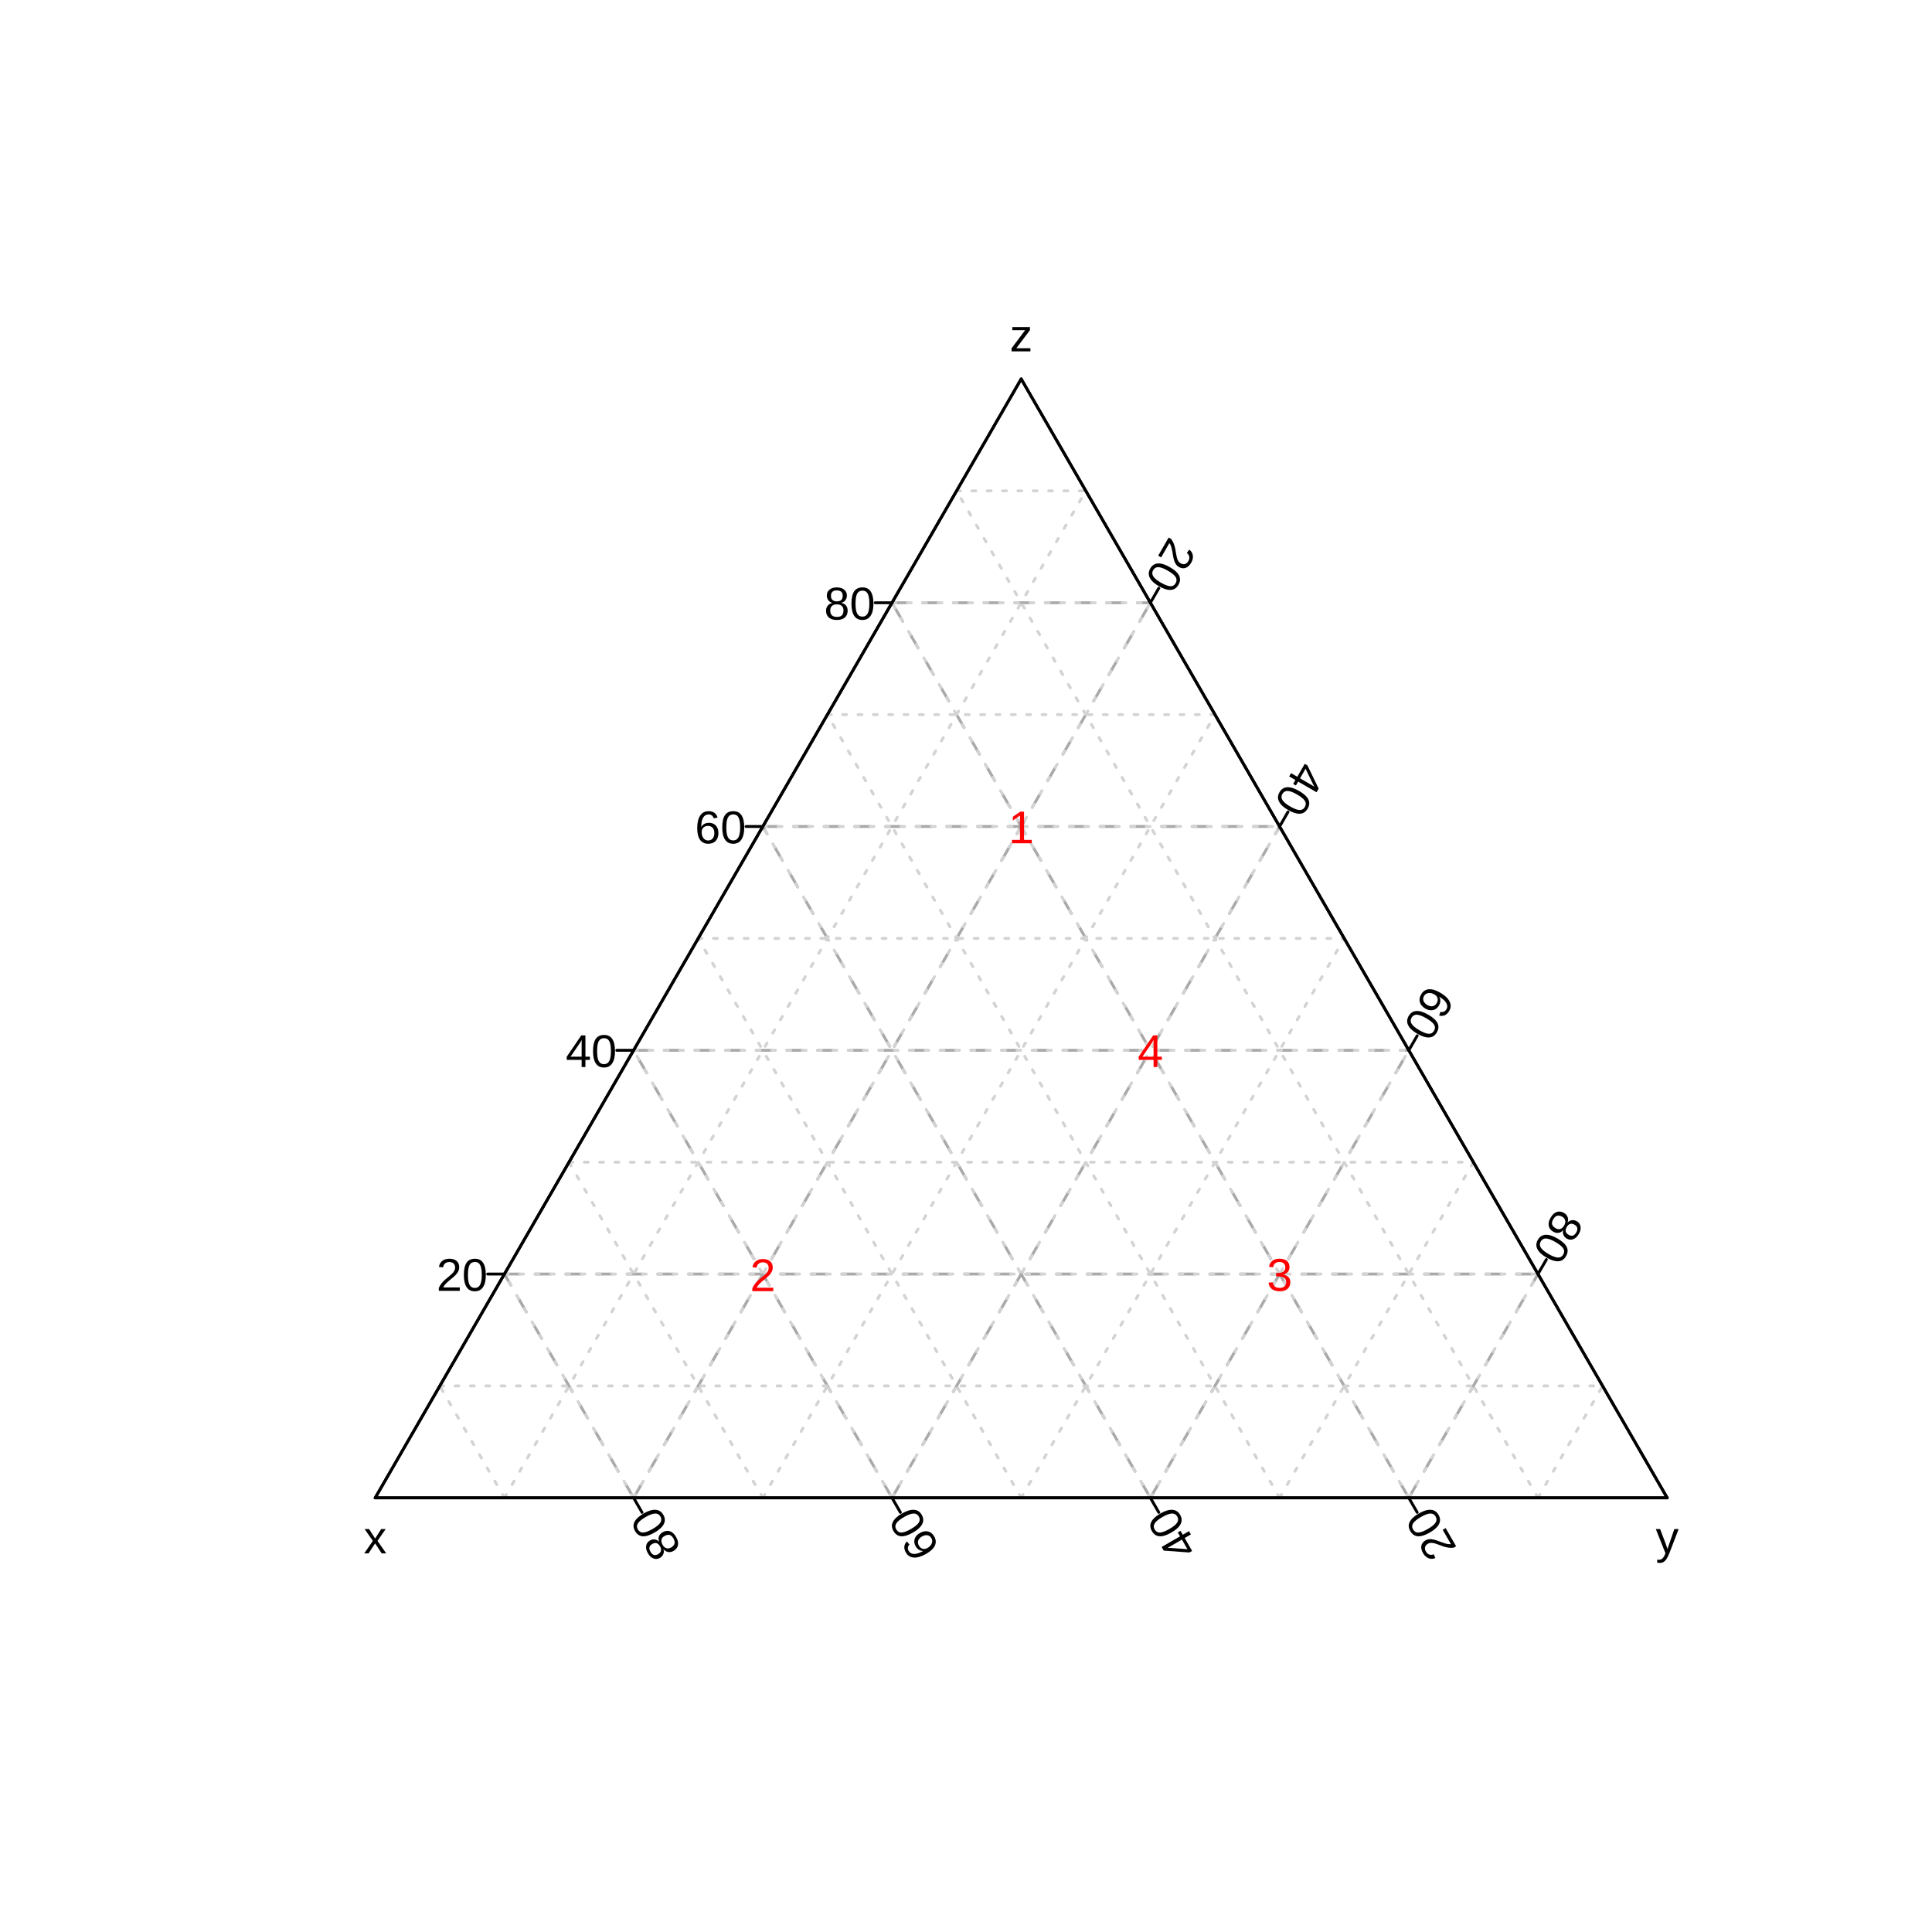
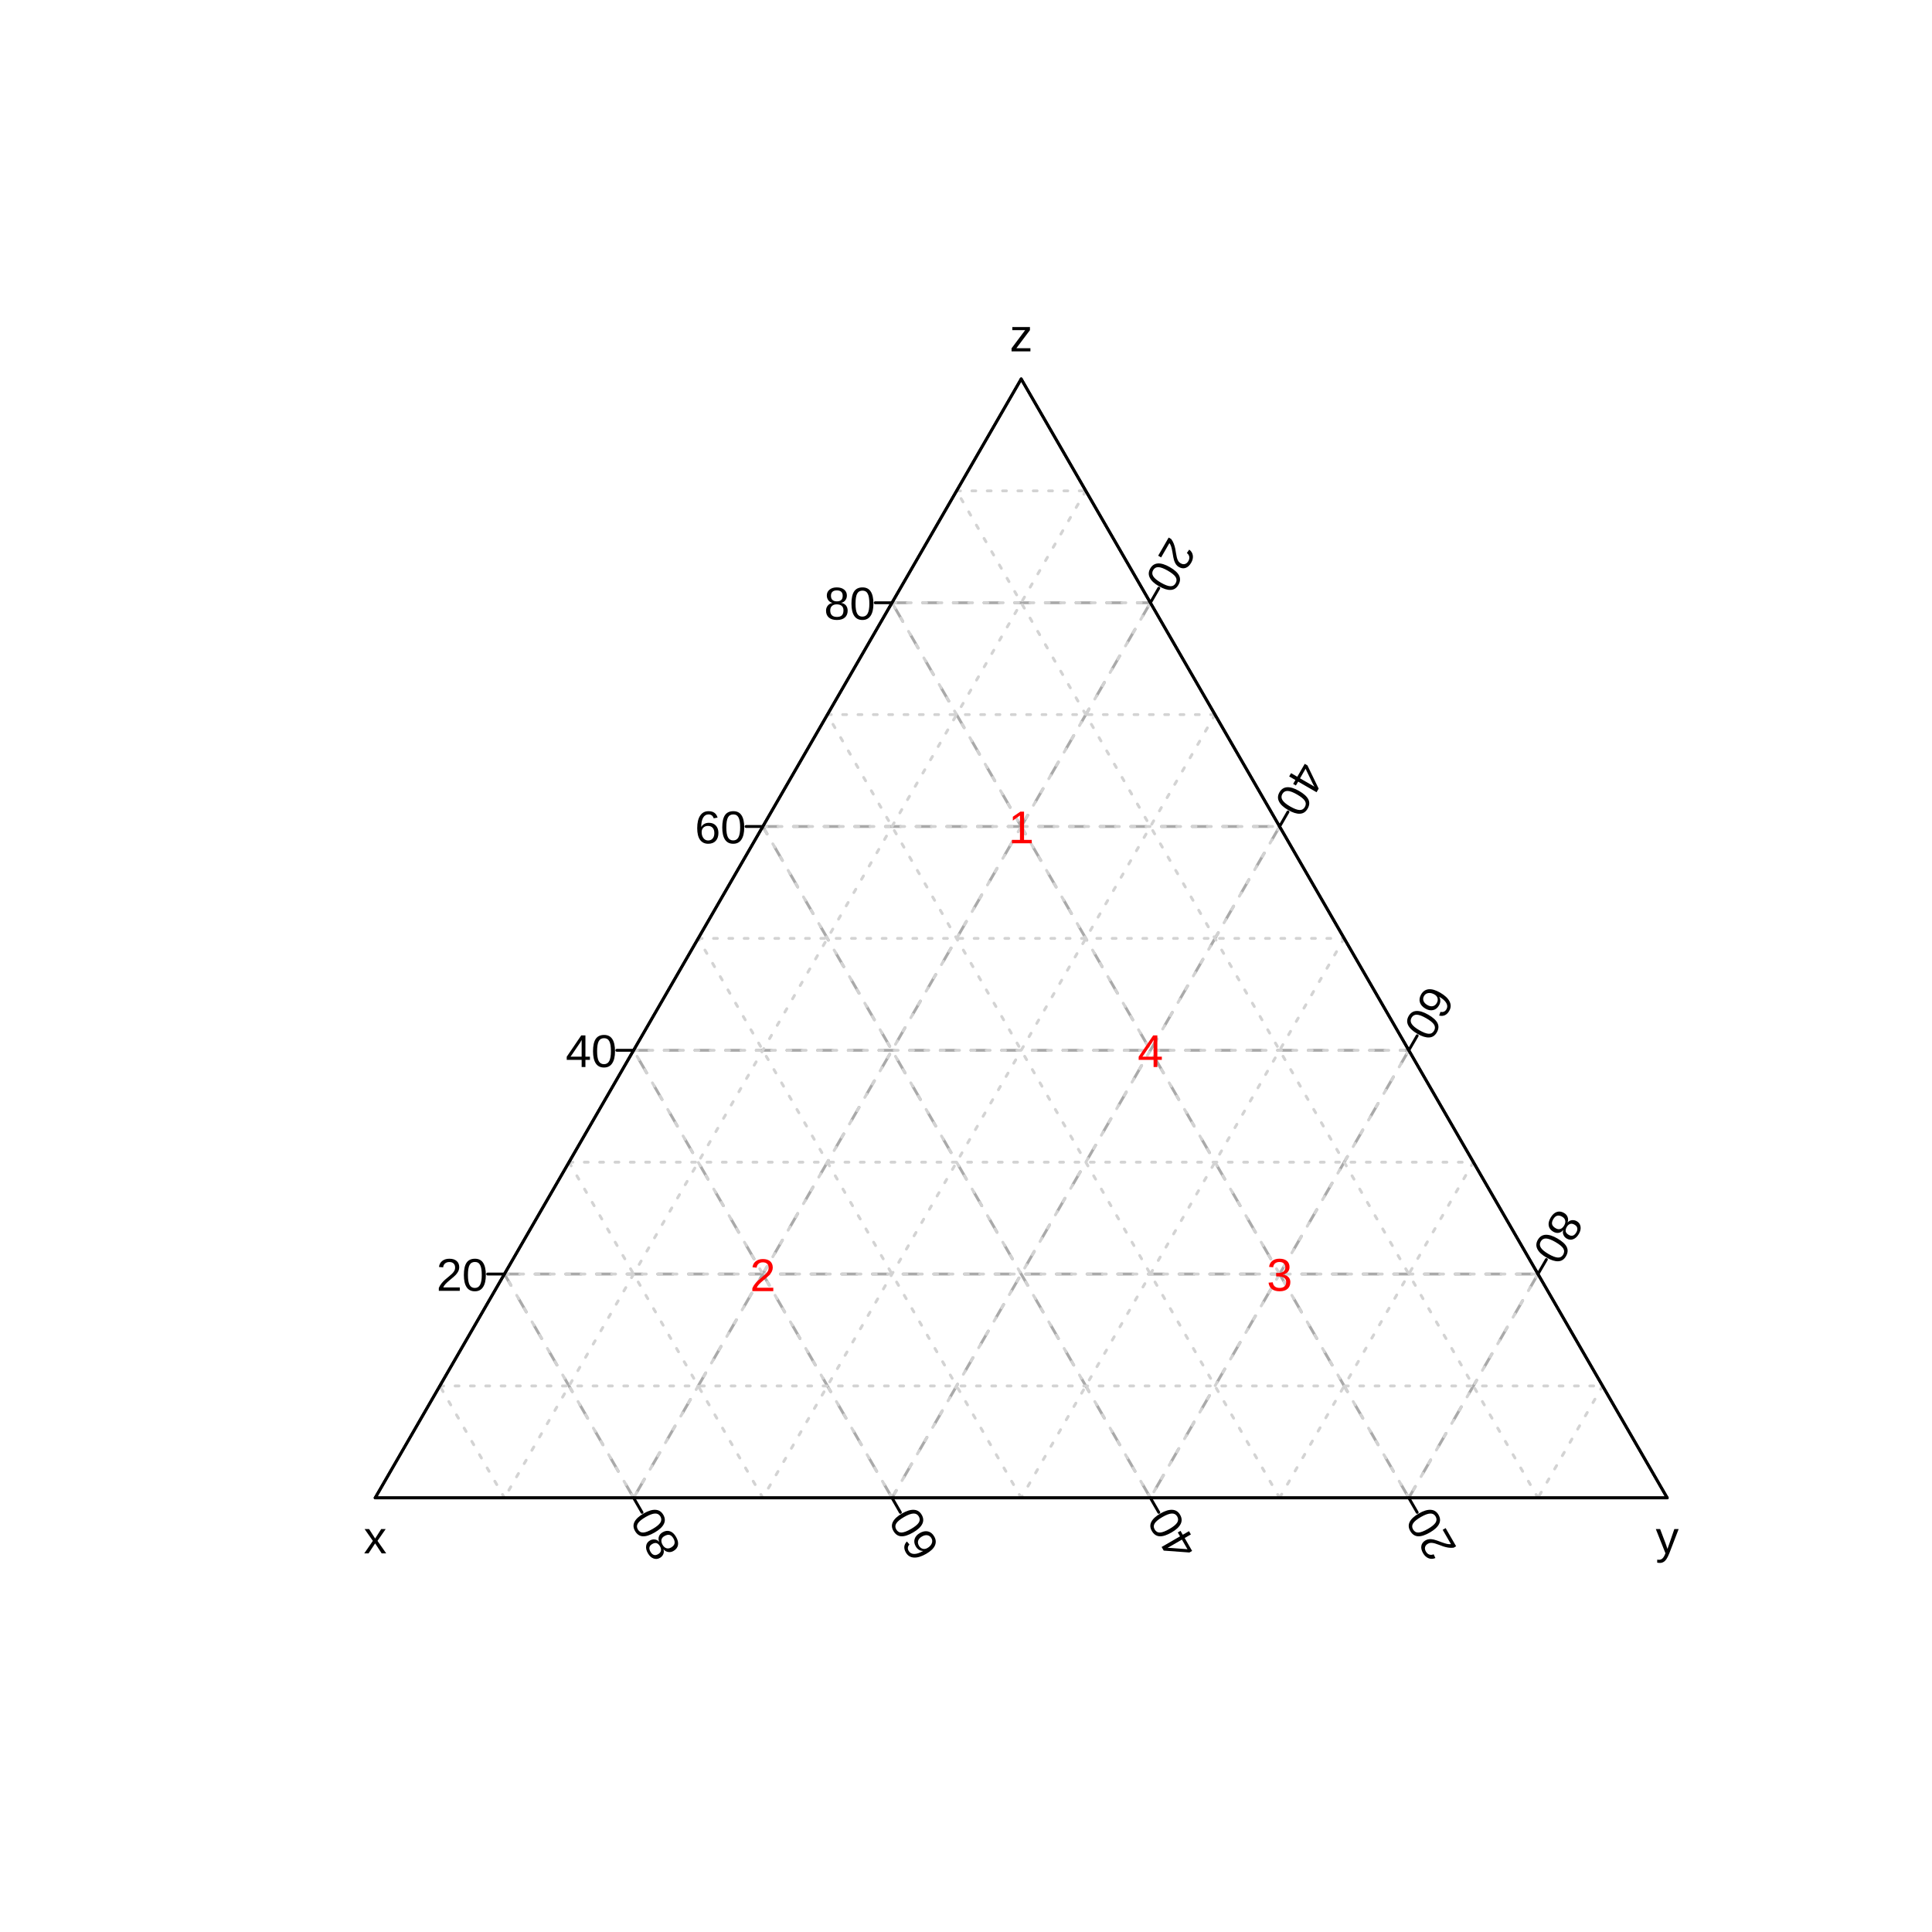
<svg xmlns="http://www.w3.org/2000/svg" class="svglite" width="504.00pt" height="504.00pt" viewBox="0 0 504.00 504.00">
  <defs>
    <style type="text/css">
    .svglite line, .svglite polyline, .svglite polygon, .svglite path, .svglite rect, .svglite circle {
      fill: none;
      stroke: #000000;
      stroke-linecap: round;
      stroke-linejoin: round;
      stroke-miterlimit: 10.00;
    }
    .svglite text {
      white-space: pre;
    }
  </style>
  </defs>
  <rect width="100%" height="100%" style="stroke: none; fill: #FFFFFF;" />
  <defs>
    <clipPath id="cpMC4wMHw1MDQuMDB8MC4wMHw1MDQuMDA=">
      <rect x="0.00" y="0.00" width="504.00" height="504.00" />
    </clipPath>
  </defs>
  <g clip-path="url(#cpMC4wMHw1MDQuMDB8MC4wMHw1MDQuMDA=)">
</g>
  <defs>
    <clipPath id="cpODAuNjR8NDUyLjE2fDU5LjA0fDQzMC41Ng==">
      <rect x="80.64" y="59.04" width="371.52" height="371.52" />
    </clipPath>
  </defs>
  <g clip-path="url(#cpODAuNjR8NDUyLjE2fDU5LjA0fDQzMC41Ng==)">
    <line x1="367.51" y1="390.74" x2="232.70" y2="157.24" style="stroke-width: 0.75; stroke: #A9A9A9; stroke-dasharray: 4.00,4.00;" />
-     <line x1="367.51" y1="390.74" x2="401.21" y2="332.36" style="stroke-width: 0.75; stroke: #A9A9A9; stroke-dasharray: 4.00,4.00;" />
+     <line x1="300.10" y1="157.24" x2="165.29" y2="390.74" style="stroke-width: 0.75; stroke: #A9A9A9; stroke-dasharray: 4.00,4.00;" />
    <line x1="131.59" y1="332.36" x2="401.21" y2="332.36" style="stroke-width: 0.75; stroke: #A9A9A9; stroke-dasharray: 4.00,4.00;" />
    <line x1="300.10" y1="390.74" x2="198.99" y2="215.61" style="stroke-width: 0.75; stroke: #A9A9A9; stroke-dasharray: 4.00,4.00;" />
-     <line x1="300.10" y1="390.74" x2="367.51" y2="273.99" style="stroke-width: 0.75; stroke: #A9A9A9; stroke-dasharray: 4.00,4.00;" />
+     <line x1="333.81" y1="215.61" x2="232.70" y2="390.74" style="stroke-width: 0.75; stroke: #A9A9A9; stroke-dasharray: 4.00,4.00;" />
    <line x1="165.29" y1="273.99" x2="367.51" y2="273.99" style="stroke-width: 0.75; stroke: #A9A9A9; stroke-dasharray: 4.00,4.00;" />
    <line x1="232.70" y1="390.74" x2="165.29" y2="273.99" style="stroke-width: 0.75; stroke: #A9A9A9; stroke-dasharray: 4.00,4.00;" />
-     <line x1="232.70" y1="390.74" x2="333.81" y2="215.61" style="stroke-width: 0.75; stroke: #A9A9A9; stroke-dasharray: 4.00,4.00;" />
+     <line x1="367.51" y1="273.99" x2="300.10" y2="390.74" style="stroke-width: 0.75; stroke: #A9A9A9; stroke-dasharray: 4.00,4.00;" />
    <line x1="198.99" y1="215.61" x2="333.81" y2="215.61" style="stroke-width: 0.75; stroke: #A9A9A9; stroke-dasharray: 4.00,4.00;" />
    <line x1="165.29" y1="390.74" x2="131.59" y2="332.36" style="stroke-width: 0.75; stroke: #A9A9A9; stroke-dasharray: 4.00,4.00;" />
-     <line x1="165.29" y1="390.74" x2="300.10" y2="157.24" style="stroke-width: 0.75; stroke: #A9A9A9; stroke-dasharray: 4.00,4.00;" />
+     <line x1="401.21" y1="332.36" x2="367.51" y2="390.74" style="stroke-width: 0.75; stroke: #A9A9A9; stroke-dasharray: 4.00,4.00;" />
    <line x1="232.70" y1="157.24" x2="300.10" y2="157.24" style="stroke-width: 0.75; stroke: #A9A9A9; stroke-dasharray: 4.00,4.00;" />
    <line x1="401.21" y1="390.74" x2="249.55" y2="128.05" style="stroke-width: 0.75; stroke: #D3D3D3; stroke-dasharray: 1.00,3.00;" />
-     <line x1="401.21" y1="390.74" x2="418.07" y2="361.55" style="stroke-width: 0.75; stroke: #D3D3D3; stroke-dasharray: 1.00,3.00;" />
+     <line x1="283.25" y1="128.05" x2="131.59" y2="390.74" style="stroke-width: 0.75; stroke: #D3D3D3; stroke-dasharray: 1.00,3.00;" />
    <line x1="114.73" y1="361.55" x2="418.07" y2="361.55" style="stroke-width: 0.75; stroke: #D3D3D3; stroke-dasharray: 1.00,3.00;" />
    <line x1="367.51" y1="390.74" x2="232.70" y2="157.24" style="stroke-width: 0.75; stroke: #D3D3D3; stroke-dasharray: 1.00,3.00;" />
-     <line x1="367.51" y1="390.74" x2="401.21" y2="332.36" style="stroke-width: 0.75; stroke: #D3D3D3; stroke-dasharray: 1.00,3.00;" />
+     <line x1="300.10" y1="157.24" x2="165.29" y2="390.74" style="stroke-width: 0.75; stroke: #D3D3D3; stroke-dasharray: 1.00,3.00;" />
    <line x1="131.59" y1="332.36" x2="401.21" y2="332.36" style="stroke-width: 0.75; stroke: #D3D3D3; stroke-dasharray: 1.00,3.00;" />
    <line x1="333.81" y1="390.74" x2="215.84" y2="186.42" style="stroke-width: 0.75; stroke: #D3D3D3; stroke-dasharray: 1.00,3.00;" />
-     <line x1="333.81" y1="390.74" x2="384.36" y2="303.18" style="stroke-width: 0.75; stroke: #D3D3D3; stroke-dasharray: 1.00,3.00;" />
+     <line x1="316.96" y1="186.42" x2="198.99" y2="390.74" style="stroke-width: 0.75; stroke: #D3D3D3; stroke-dasharray: 1.00,3.00;" />
    <line x1="148.44" y1="303.18" x2="384.36" y2="303.18" style="stroke-width: 0.75; stroke: #D3D3D3; stroke-dasharray: 1.00,3.00;" />
    <line x1="300.10" y1="390.74" x2="198.99" y2="215.61" style="stroke-width: 0.75; stroke: #D3D3D3; stroke-dasharray: 1.00,3.00;" />
-     <line x1="300.10" y1="390.74" x2="367.51" y2="273.99" style="stroke-width: 0.75; stroke: #D3D3D3; stroke-dasharray: 1.00,3.00;" />
+     <line x1="333.81" y1="215.61" x2="232.70" y2="390.74" style="stroke-width: 0.75; stroke: #D3D3D3; stroke-dasharray: 1.00,3.00;" />
    <line x1="165.29" y1="273.99" x2="367.51" y2="273.99" style="stroke-width: 0.75; stroke: #D3D3D3; stroke-dasharray: 1.00,3.00;" />
    <line x1="266.40" y1="390.74" x2="182.14" y2="244.80" style="stroke-width: 0.75; stroke: #D3D3D3; stroke-dasharray: 1.00,3.00;" />
-     <line x1="266.40" y1="390.74" x2="350.66" y2="244.80" style="stroke-width: 0.75; stroke: #D3D3D3; stroke-dasharray: 1.00,3.00;" />
+     <line x1="350.66" y1="244.80" x2="266.40" y2="390.74" style="stroke-width: 0.75; stroke: #D3D3D3; stroke-dasharray: 1.00,3.00;" />
    <line x1="182.14" y1="244.80" x2="350.66" y2="244.80" style="stroke-width: 0.75; stroke: #D3D3D3; stroke-dasharray: 1.00,3.00;" />
    <line x1="232.70" y1="390.74" x2="165.29" y2="273.99" style="stroke-width: 0.75; stroke: #D3D3D3; stroke-dasharray: 1.00,3.00;" />
-     <line x1="232.70" y1="390.74" x2="333.81" y2="215.61" style="stroke-width: 0.75; stroke: #D3D3D3; stroke-dasharray: 1.00,3.00;" />
+     <line x1="367.51" y1="273.99" x2="300.10" y2="390.74" style="stroke-width: 0.75; stroke: #D3D3D3; stroke-dasharray: 1.00,3.00;" />
    <line x1="198.99" y1="215.61" x2="333.81" y2="215.61" style="stroke-width: 0.75; stroke: #D3D3D3; stroke-dasharray: 1.00,3.00;" />
    <line x1="198.99" y1="390.74" x2="148.44" y2="303.18" style="stroke-width: 0.75; stroke: #D3D3D3; stroke-dasharray: 1.00,3.00;" />
-     <line x1="198.99" y1="390.74" x2="316.96" y2="186.42" style="stroke-width: 0.75; stroke: #D3D3D3; stroke-dasharray: 1.00,3.00;" />
+     <line x1="384.36" y1="303.18" x2="333.81" y2="390.74" style="stroke-width: 0.75; stroke: #D3D3D3; stroke-dasharray: 1.00,3.00;" />
    <line x1="215.84" y1="186.42" x2="316.96" y2="186.42" style="stroke-width: 0.75; stroke: #D3D3D3; stroke-dasharray: 1.00,3.00;" />
    <line x1="165.29" y1="390.74" x2="131.59" y2="332.36" style="stroke-width: 0.75; stroke: #D3D3D3; stroke-dasharray: 1.00,3.00;" />
-     <line x1="165.29" y1="390.74" x2="300.10" y2="157.24" style="stroke-width: 0.75; stroke: #D3D3D3; stroke-dasharray: 1.00,3.00;" />
+     <line x1="401.21" y1="332.36" x2="367.51" y2="390.74" style="stroke-width: 0.75; stroke: #D3D3D3; stroke-dasharray: 1.00,3.00;" />
    <line x1="232.70" y1="157.24" x2="300.10" y2="157.24" style="stroke-width: 0.75; stroke: #D3D3D3; stroke-dasharray: 1.00,3.00;" />
    <line x1="131.59" y1="390.74" x2="114.73" y2="361.55" style="stroke-width: 0.75; stroke: #D3D3D3; stroke-dasharray: 1.00,3.00;" />
-     <line x1="131.59" y1="390.74" x2="283.25" y2="128.05" style="stroke-width: 0.75; stroke: #D3D3D3; stroke-dasharray: 1.00,3.00;" />
+     <line x1="418.07" y1="361.55" x2="401.21" y2="390.74" style="stroke-width: 0.75; stroke: #D3D3D3; stroke-dasharray: 1.00,3.00;" />
    <line x1="249.55" y1="128.05" x2="283.25" y2="128.05" style="stroke-width: 0.75; stroke: #D3D3D3; stroke-dasharray: 1.00,3.00;" />
+     <text transform="translate(373.49,392.34) rotate(-120)" text-anchor="end" style="font-size: 12.00px; font-family: &quot;Arial&quot;;" textLength="15.28px" lengthAdjust="spacingAndGlyphs">20</text>
+     <text transform="translate(306.08,392.34) rotate(-120)" text-anchor="end" style="font-size: 12.00px; font-family: &quot;Arial&quot;;" textLength="15.28px" lengthAdjust="spacingAndGlyphs">40</text>
+     <text transform="translate(238.67,392.34) rotate(-120)" text-anchor="end" style="font-size: 12.00px; font-family: &quot;Arial&quot;;" textLength="15.28px" lengthAdjust="spacingAndGlyphs">60</text>
    <text transform="translate(171.26,392.34) rotate(-120)" text-anchor="end" style="font-size: 12.00px; font-family: &quot;Arial&quot;;" textLength="15.28px" lengthAdjust="spacingAndGlyphs">80</text>
-     <text transform="translate(238.67,392.34) rotate(-120)" text-anchor="end" style="font-size: 12.00px; font-family: &quot;Arial&quot;;" textLength="15.28px" lengthAdjust="spacingAndGlyphs">60</text>
-     <text transform="translate(306.08,392.34) rotate(-120)" text-anchor="end" style="font-size: 12.00px; font-family: &quot;Arial&quot;;" textLength="15.28px" lengthAdjust="spacingAndGlyphs">40</text>
-     <text transform="translate(373.49,392.34) rotate(-120)" text-anchor="end" style="font-size: 12.00px; font-family: &quot;Arial&quot;;" textLength="15.28px" lengthAdjust="spacingAndGlyphs">20</text>
    <line x1="97.88" y1="390.74" x2="434.92" y2="390.74" style="stroke-width: 0.75;" />
+     <line x1="367.51" y1="390.74" x2="369.70" y2="394.53" style="stroke-width: 0.75;" />
+     <line x1="300.10" y1="390.74" x2="302.29" y2="394.53" style="stroke-width: 0.75;" />
+     <line x1="232.70" y1="390.74" x2="234.88" y2="394.53" style="stroke-width: 0.75;" />
    <line x1="165.29" y1="390.74" x2="167.48" y2="394.53" style="stroke-width: 0.75;" />
-     <line x1="232.70" y1="390.74" x2="234.88" y2="394.53" style="stroke-width: 0.75;" />
-     <line x1="300.10" y1="390.74" x2="302.29" y2="394.53" style="stroke-width: 0.75;" />
-     <line x1="367.51" y1="390.74" x2="369.70" y2="394.53" style="stroke-width: 0.75;" />
+     <text transform="translate(298.50,151.26) rotate(-240)" text-anchor="end" style="font-size: 12.00px; font-family: &quot;Arial&quot;;" textLength="15.28px" lengthAdjust="spacingAndGlyphs">20</text>
+     <text transform="translate(332.21,209.64) rotate(-240)" text-anchor="end" style="font-size: 12.00px; font-family: &quot;Arial&quot;;" textLength="15.28px" lengthAdjust="spacingAndGlyphs">40</text>
+     <text transform="translate(365.91,268.01) rotate(-240)" text-anchor="end" style="font-size: 12.00px; font-family: &quot;Arial&quot;;" textLength="15.28px" lengthAdjust="spacingAndGlyphs">60</text>
    <text transform="translate(399.61,326.39) rotate(-240)" text-anchor="end" style="font-size: 12.00px; font-family: &quot;Arial&quot;;" textLength="15.28px" lengthAdjust="spacingAndGlyphs">80</text>
-     <text transform="translate(365.91,268.01) rotate(-240)" text-anchor="end" style="font-size: 12.00px; font-family: &quot;Arial&quot;;" textLength="15.28px" lengthAdjust="spacingAndGlyphs">60</text>
-     <text transform="translate(332.21,209.64) rotate(-240)" text-anchor="end" style="font-size: 12.00px; font-family: &quot;Arial&quot;;" textLength="15.28px" lengthAdjust="spacingAndGlyphs">40</text>
-     <text transform="translate(298.50,151.26) rotate(-240)" text-anchor="end" style="font-size: 12.00px; font-family: &quot;Arial&quot;;" textLength="15.28px" lengthAdjust="spacingAndGlyphs">20</text>
    <line x1="434.92" y1="390.74" x2="266.40" y2="98.86" style="stroke-width: 0.75;" />
+     <line x1="300.10" y1="157.24" x2="302.29" y2="153.45" style="stroke-width: 0.75;" />
+     <line x1="333.81" y1="215.61" x2="335.99" y2="211.82" style="stroke-width: 0.75;" />
+     <line x1="367.51" y1="273.99" x2="369.70" y2="270.20" style="stroke-width: 0.75;" />
    <line x1="401.21" y1="332.36" x2="403.40" y2="328.58" style="stroke-width: 0.75;" />
-     <line x1="367.51" y1="273.99" x2="369.70" y2="270.20" style="stroke-width: 0.75;" />
-     <line x1="333.81" y1="215.61" x2="335.99" y2="211.82" style="stroke-width: 0.75;" />
-     <line x1="300.10" y1="157.24" x2="302.29" y2="153.45" style="stroke-width: 0.75;" />
+     <text x="127.21" y="336.74" text-anchor="end" style="font-size: 12.00px; font-family: &quot;Arial&quot;;" textLength="15.28px" lengthAdjust="spacingAndGlyphs">20</text>
+     <text x="160.91" y="278.36" text-anchor="end" style="font-size: 12.00px; font-family: &quot;Arial&quot;;" textLength="15.28px" lengthAdjust="spacingAndGlyphs">40</text>
+     <text x="194.62" y="219.99" text-anchor="end" style="font-size: 12.00px; font-family: &quot;Arial&quot;;" textLength="15.28px" lengthAdjust="spacingAndGlyphs">60</text>
    <text x="228.32" y="161.61" text-anchor="end" style="font-size: 12.00px; font-family: &quot;Arial&quot;;" textLength="15.28px" lengthAdjust="spacingAndGlyphs">80</text>
-     <text x="194.62" y="219.99" text-anchor="end" style="font-size: 12.00px; font-family: &quot;Arial&quot;;" textLength="15.28px" lengthAdjust="spacingAndGlyphs">60</text>
-     <text x="160.91" y="278.36" text-anchor="end" style="font-size: 12.00px; font-family: &quot;Arial&quot;;" textLength="15.28px" lengthAdjust="spacingAndGlyphs">40</text>
-     <text x="127.21" y="336.74" text-anchor="end" style="font-size: 12.00px; font-family: &quot;Arial&quot;;" textLength="15.28px" lengthAdjust="spacingAndGlyphs">20</text>
    <line x1="266.40" y1="98.86" x2="97.88" y2="390.74" style="stroke-width: 0.75;" />
+     <line x1="131.59" y1="332.36" x2="127.21" y2="332.36" style="stroke-width: 0.75;" />
+     <line x1="165.29" y1="273.99" x2="160.91" y2="273.99" style="stroke-width: 0.75;" />
+     <line x1="198.99" y1="215.61" x2="194.62" y2="215.61" style="stroke-width: 0.75;" />
    <line x1="232.70" y1="157.24" x2="228.32" y2="157.24" style="stroke-width: 0.75;" />
-     <line x1="198.99" y1="215.61" x2="194.62" y2="215.61" style="stroke-width: 0.75;" />
-     <line x1="165.29" y1="273.99" x2="160.91" y2="273.99" style="stroke-width: 0.75;" />
-     <line x1="131.59" y1="332.36" x2="127.21" y2="332.36" style="stroke-width: 0.75;" />
    <polygon points="97.88,390.74 266.40,98.86 434.92,390.74 " style="stroke-width: 0.75;" />
    <text x="97.88" y="405.23" text-anchor="middle" style="font-size: 12.00px; font-family: &quot;Arial&quot;;" textLength="7.11px" lengthAdjust="spacingAndGlyphs">x</text>
    <text x="434.92" y="405.23" text-anchor="middle" style="font-size: 12.00px; font-family: &quot;Arial&quot;;" textLength="7.11px" lengthAdjust="spacingAndGlyphs">y</text>
    <text x="266.40" y="91.66" text-anchor="middle" style="font-size: 12.00px; font-family: &quot;Arial&quot;;" textLength="6.30px" lengthAdjust="spacingAndGlyphs">z</text>
    <text x="266.40" y="219.99" text-anchor="middle" style="font-size: 12.00px;fill: #FF0000; font-family: &quot;Arial&quot;;" textLength="7.64px" lengthAdjust="spacingAndGlyphs">1</text>
    <text x="198.99" y="336.82" text-anchor="middle" style="font-size: 12.00px;fill: #FF0000; font-family: &quot;Arial&quot;;" textLength="7.64px" lengthAdjust="spacingAndGlyphs">2</text>
    <text x="333.81" y="336.73" text-anchor="middle" style="font-size: 12.00px;fill: #FF0000; font-family: &quot;Arial&quot;;" textLength="7.64px" lengthAdjust="spacingAndGlyphs">3</text>
    <text x="300.10" y="278.36" text-anchor="middle" style="font-size: 12.00px;fill: #FF0000; font-family: &quot;Arial&quot;;" textLength="7.64px" lengthAdjust="spacingAndGlyphs">4</text>
  </g>
</svg>
